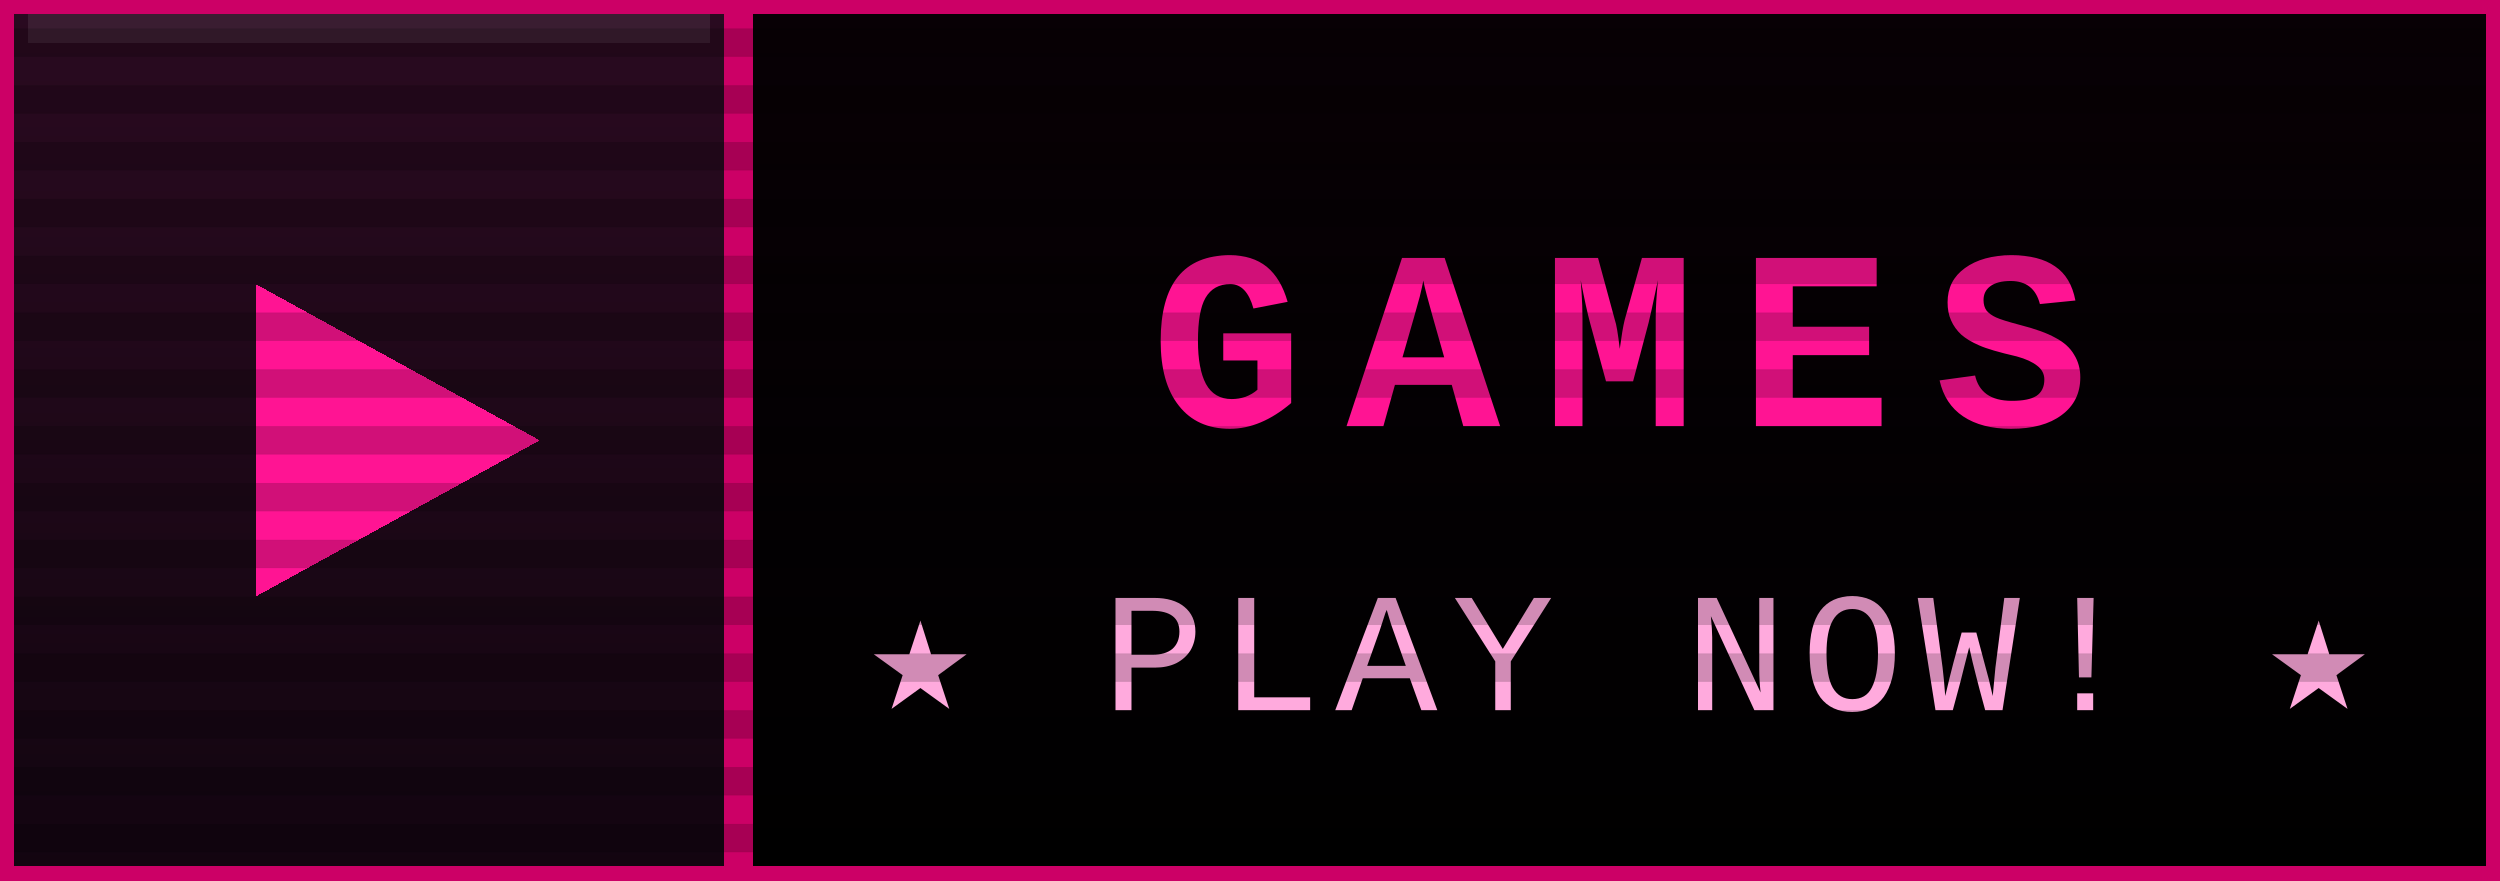
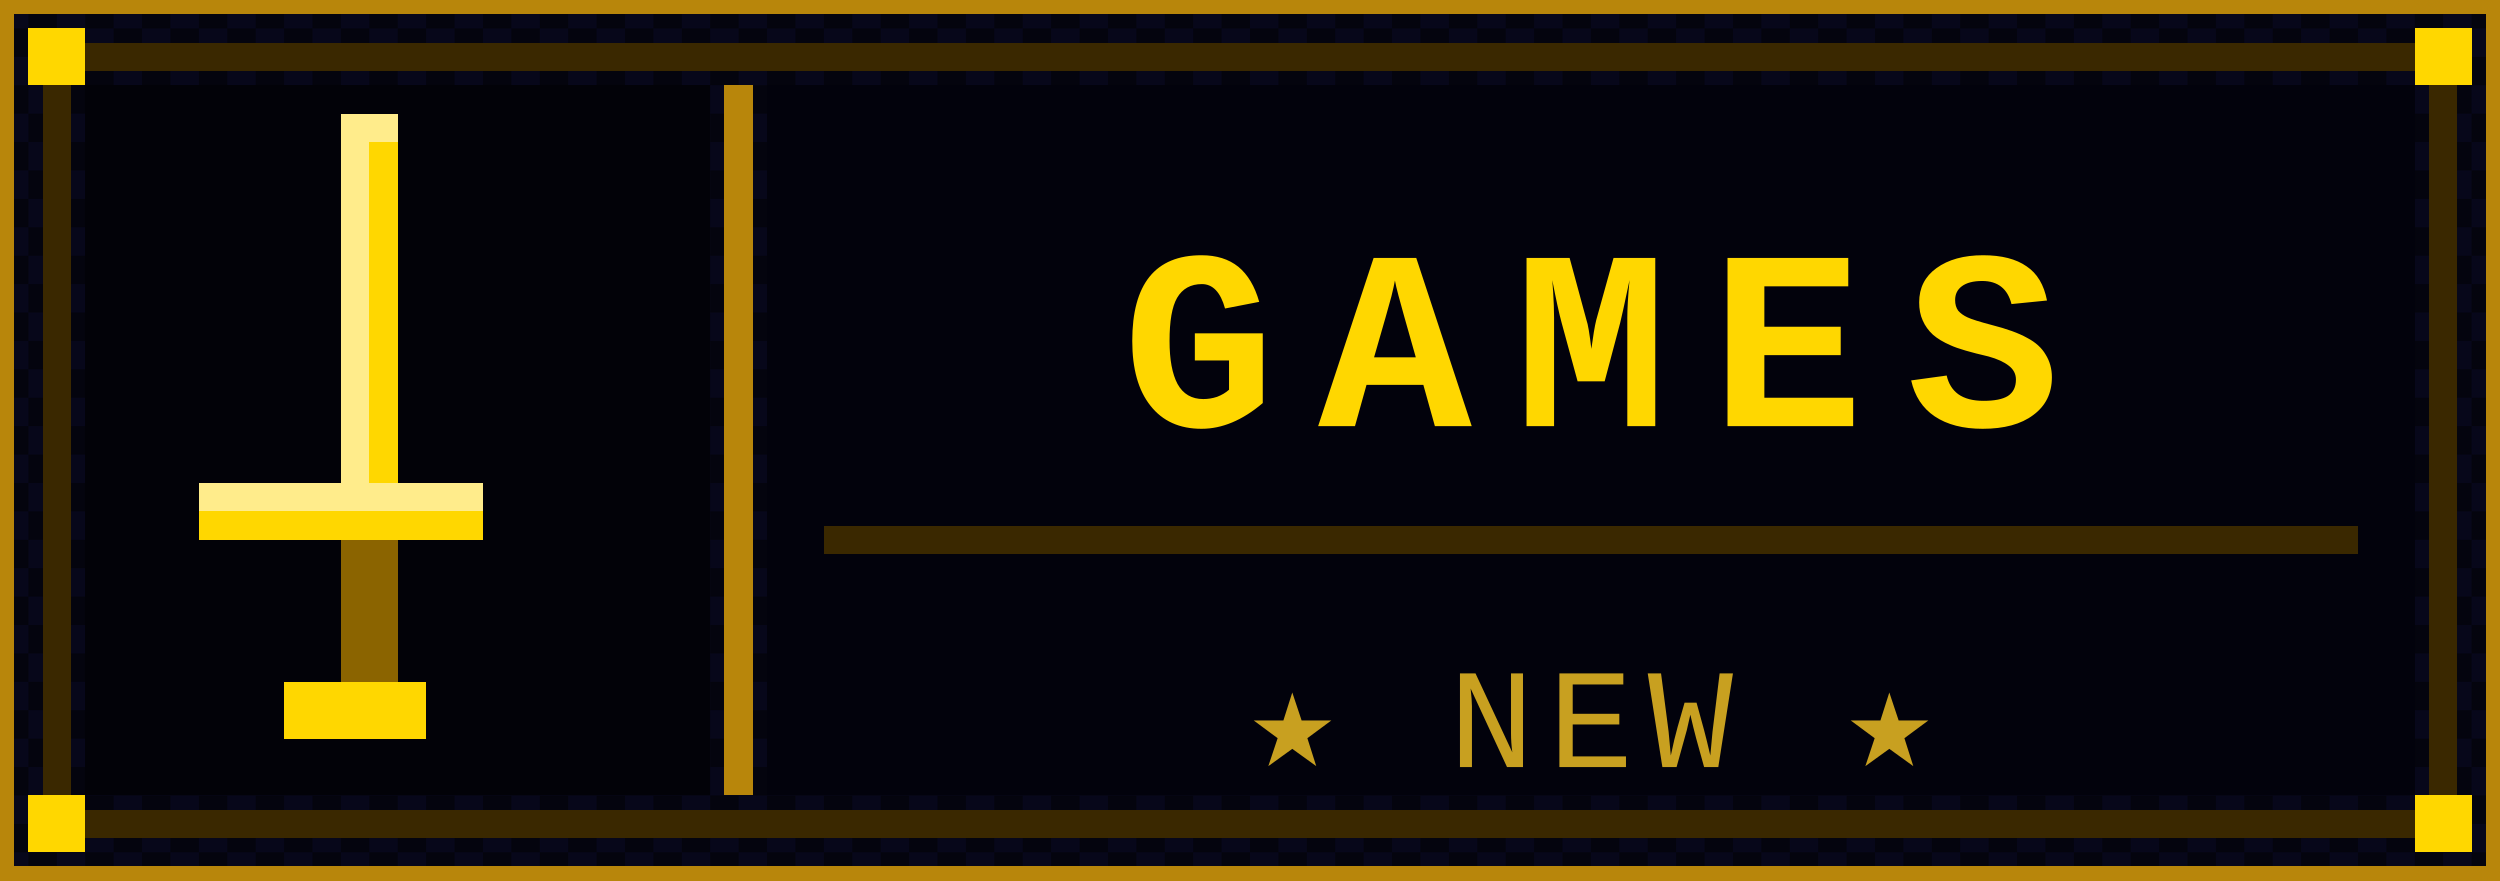
<svg xmlns="http://www.w3.org/2000/svg" width="88" height="31" shape-rendering="crispEdges">
  <defs>
-     <pattern id="scan" x="0" y="0" width="1" height="2" patternUnits="userSpaceOnUse">
-       <rect x="0" y="1" width="1" height="1" fill="rgba(0,0,0,0.18)" />
+     <pattern id="bg" x="0" y="0" width="2" height="2" patternUnits="userSpaceOnUse">
+       <rect width="2" height="2" fill="#04040e" />
+       <rect x="0" y="0" width="1" height="1" fill="#07071a" />
+       <rect x="1" y="1" width="1" height="1" fill="#07071a" />
    </pattern>
-     <linearGradient id="leftbg" x1="0" y1="0" x2="0" y2="1">
-       <stop offset="0%" stop-color="#2a0a20" />
-       <stop offset="100%" stop-color="#120510" />
-     </linearGradient>
-     <linearGradient id="rightbg" x1="0" y1="0" x2="0" y2="1">
-       <stop offset="0%" stop-color="#080005" />
-       <stop offset="100%" stop-color="#000000" />
-     </linearGradient>
  </defs>
-   <rect width="88" height="31" fill="url(#rightbg)" />
-   <rect x="0" y="0" width="26" height="31" fill="url(#leftbg)" />
-   <polygon points="9,10 9,21 19,15.5" fill="#ff1493" />
-   <line x1="26" y1="0" x2="26" y2="31" stroke="#cc0066" stroke-width="1" />
-   <line x1="1" y1="1" x2="25" y2="1" stroke="rgba(255,255,255,0.08)" stroke-width="1" />
-   <text x="57" y="15" text-anchor="middle" font-family="'Courier New', Courier, monospace" font-size="9" font-weight="bold" fill="#ff1493" letter-spacing="1.5">GAMES</text>
-   <text x="57" y="25" text-anchor="middle" font-family="'Courier New', Courier, monospace" font-size="6" fill="#ffaadd" letter-spacing="0.5">★ PLAY NOW! ★</text>
-   <rect width="88" height="31" fill="url(#scan)" />
-   <rect x="0" y="0" width="88" height="31" fill="none" stroke="#cc0066" stroke-width="1" />
+   <rect width="88" height="31" fill="url(#bg)" />
+   <rect x="0" y="0" width="88" height="31" fill="none" stroke="#b8860b" stroke-width="1" />
+   <rect x="2" y="2" width="84" height="27" fill="none" stroke="#3a2800" stroke-width="1" />
+   <rect x="1" y="1" width="2" height="2" fill="#ffd700" />
+   <rect x="85" y="1" width="2" height="2" fill="#ffd700" />
+   <rect x="1" y="28" width="2" height="2" fill="#ffd700" />
+   <rect x="85" y="28" width="2" height="2" fill="#ffd700" />
+   <rect x="3" y="3" width="22" height="25" fill="#020208" />
+   <rect x="12" y="4" width="2" height="1" fill="#ffec8b" />
+   <rect x="12" y="5" width="2" height="12" fill="#ffd700" />
+   <rect x="12" y="5" width="1" height="12" fill="#ffec8b" />
+   <rect x="7" y="17" width="10" height="2" fill="#ffd700" />
+   <rect x="7" y="17" width="10" height="1" fill="#ffec8b" />
+   <rect x="12" y="19" width="2" height="5" fill="#8b6400" />
+   <rect x="10" y="24" width="5" height="2" fill="#ffd700" />
+   <line x1="26" y1="3" x2="26" y2="28" stroke="#b8860b" stroke-width="1" />
+   <rect x="27" y="3" width="58" height="25" fill="#02020c" />
+   <text x="56" y="15" text-anchor="middle" font-family="'Courier New', Courier, monospace" font-size="9" font-weight="bold" fill="#ffd700" letter-spacing="1.5">GAMES</text>
+   <line x1="29" y1="19" x2="83" y2="19" stroke="#3a2800" stroke-width="1" />
+   <text x="56" y="27" text-anchor="middle" font-family="'Courier New', Courier, monospace" font-size="5" fill="#c8a020" letter-spacing="0.5">★ NEW ★</text>
</svg>
